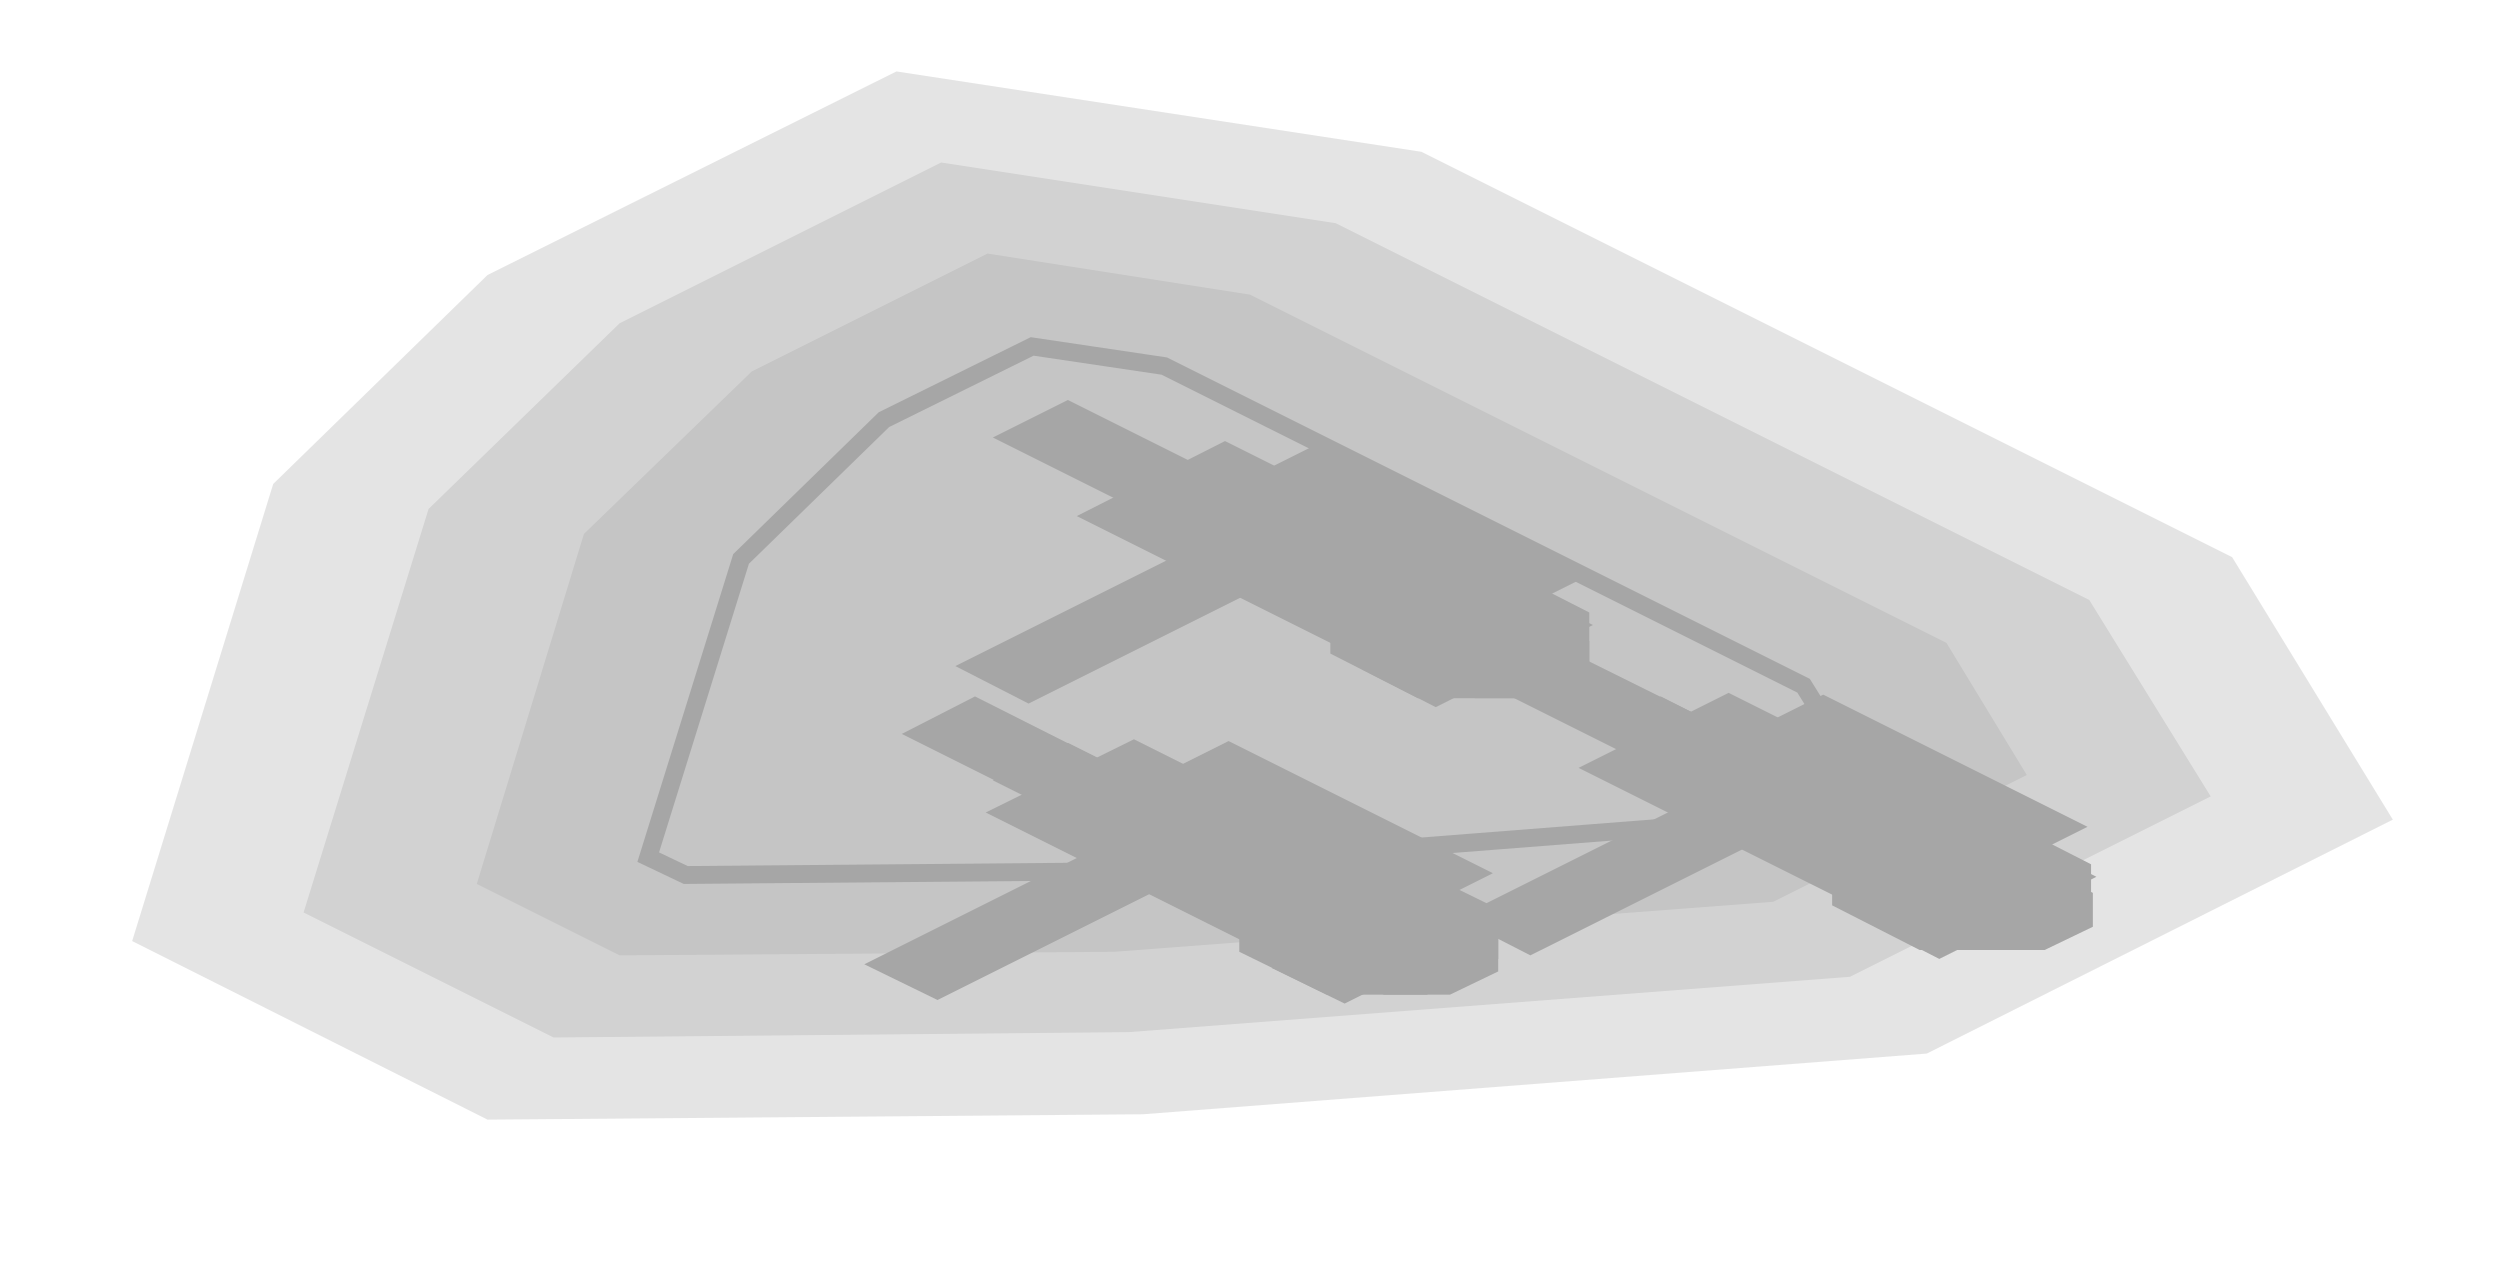
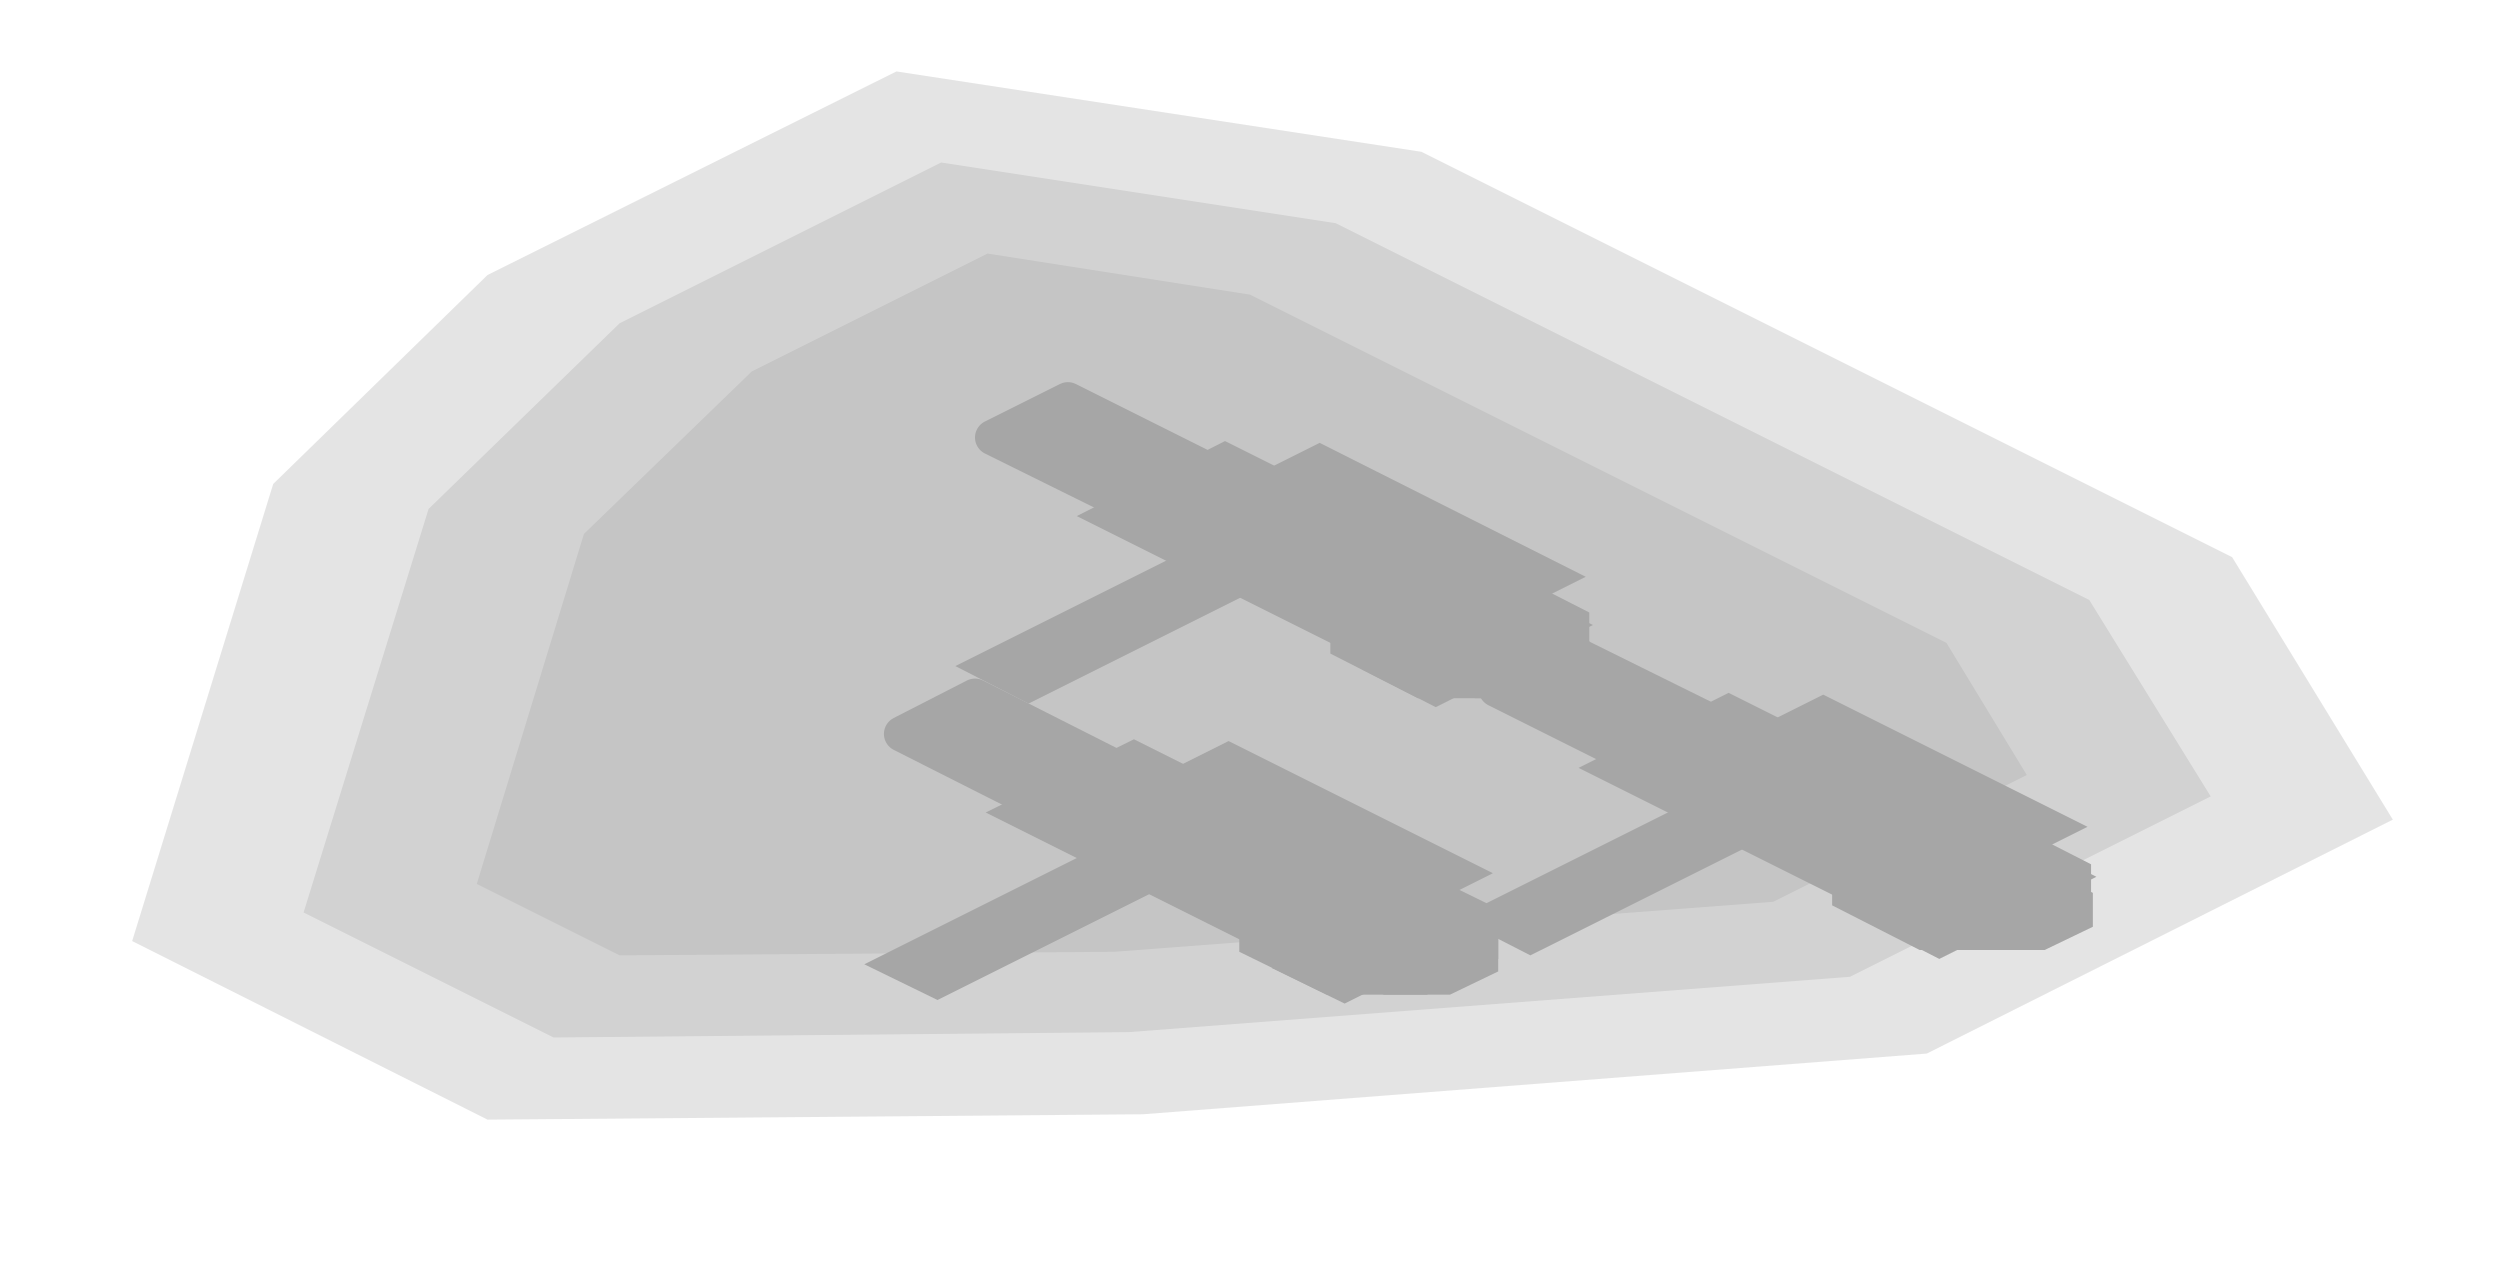
<svg xmlns="http://www.w3.org/2000/svg" width="140" height="72" viewBox="0 0 140 72">
  <g opacity="0.35">
    <polygon points="134,45.9 107.9,59 64,62.4 27.3,62.7 7.4,52.7 15.3,27.1 27.3,15.4 50.2,4 79.6,8.5 125,31.2" fill="#000000" fill-opacity="0.3" />
    <polygon points="123.8,44.6 103.6,54.7 63.2,57.8 31,58.1 17,51.1 24,28.5 34.7,18.1 52.7,9.1 74.8,12.5 117,33.6" fill="#000000" fill-opacity="0.3" />
    <polygon points="113.5,43.4 99.3,50.5 62.4,53.3 34.7,53.5 26.7,49.5 32.7,29.9 42.1,20.8 55.3,14.2 70,16.5 109,36" fill="#000000" fill-opacity="0.3" />
-     <polygon points="57.8,19.4 65.2,20.5 101,38.4 103.3,42.1 95,46.2 61.7,48.8 38.4,49 36.3,48 41.5,31.3 49.5,23.5" fill="none" stroke="#000000" />
+     <polygon points="54.6,39 63.9,43.7 59.8,45.8 50.5,41.1" fill="none" stroke="#000000" stroke-width="2" stroke-linejoin="round" />
+     <polygon points="87.9,36.5 97.2,41.1 93,43.2 83.8,38.6" fill="none" stroke="#000000" stroke-width="2" stroke-linejoin="round" />
+     <polygon points="59.8,22.4 69,27 64.9,29.1 55.6,24.5" fill="none" stroke="#000000" stroke-width="2" stroke-linejoin="round" />
    <polygon points="59.8,41.6 71.6,47.5 67.4,49.6 55.6,43.7" fill="#000000" />
    <polygon points="54.6,39 66.5,45 62.3,47 50.5,41.1" fill="#000000" />
    <polygon points="63.1,41.7 77.1,48.7 69.7,52.3 55.8,45.4" fill="#000000" />
    <polygon points="63.5,41.4 84.1,51.7 75.8,55.8 55.2,45.5" fill="#000000" />
    <polygon points="69.5,44.9 83,51.6 75.6,55.3 62.2,48.6" fill="#000000" />
    <polygon points="72.6,48.3 77.7,50.9 74.2,52.7 69.1,50.1" fill="#000000" />
    <polygon points="59.2,41.6 64.3,44.2 60.8,45.9 55.6,43.4" fill="#000000" />
    <polygon points="78.5,51.3 83.6,53.8 80.1,55.6 75,53" fill="#000000" />
    <polygon points="65,44.6 70.2,47.1 66.6,48.9 61.5,46.3" fill="#000000" />
    <polygon points="67.6,44.4 71.7,46.4 52.5,56 48.4,54" fill="#000000" />
    <polygon points="68.8,41.5 83.6,48.9 80.4,50.5 65.6,43.1" fill="#000000" />
    <polygon points="73.5,48.2 81.3,52 76.5,54.4 68.7,50.6" fill="#000000" />
    <polygon points="73.3,48.5 79,48.5 83.9,50.9 83.9,53.7 79.9,55.7 74.3,55.7 69.4,53.3 69.4,50.5" fill="#000000" />
    <polygon points="75.2,50.1 78.9,50.1 83.9,52.5 83.9,54.4 81.2,55.7 77.5,55.7 72.5,53.3 72.5,51.4" fill="#000000" />
    <polygon points="72.8,53.4 76.9,55.4 75.3,56.2 71.2,54.2" fill="#000000" />
    <polygon points="93,39 104.9,45 100.7,47 88.9,41.1" fill="#000000" />
    <polygon points="87.9,36.5 99.8,42.4 95.6,44.5 83.8,38.6" fill="#000000" />
    <polygon points="96.4,39.1 110.4,46.1 103,49.8 89,42.8" fill="#000000" />
    <polygon points="96.8,38.8 117.4,49.1 109,53.3 88.4,43" fill="#000000" />
    <polygon points="102.8,42.3 116.2,49 108.9,52.7 95.4,46" fill="#000000" />
    <polygon points="105.9,45.8 111,48.3 107.5,50.1 102.4,47.5" fill="#000000" />
    <polygon points="92.4,39.1 97.6,41.6 94,43.4 88.9,40.8" fill="#000000" />
    <polygon points="111.8,48.7 116.9,51.3 113.4,53 108.2,50.5" fill="#000000" />
    <polygon points="98.3,42 103.4,44.6 99.9,46.3 94.8,43.8" fill="#000000" />
    <polygon points="100.8,41.8 104.9,43.9 85.7,53.5 81.6,51.4" fill="#000000" />
    <polygon points="102.1,38.9 116.9,46.3 113.7,47.9 98.9,40.5" fill="#000000" />
    <polygon points="106.8,45.6 114.5,49.5 109.7,51.9 102,48" fill="#000000" />
    <polygon points="106.6,45.9 112.2,45.9 117.1,48.4 117.1,51.2 113.2,53.2 107.5,53.2 102.6,50.7 102.6,47.9" fill="#000000" />
    <polygon points="108.5,47.5 112.2,47.5 117.2,50 117.2,51.9 114.5,53.2 110.8,53.2 105.8,50.7 105.8,48.8" fill="#000000" />
    <polygon points="106.1,50.8 110.2,52.9 108.6,53.7 104.5,51.6" fill="#000000" />
    <polygon points="64.9,25 76.7,30.9 72.6,33 60.7,27" fill="#000000" />
    <polygon points="59.8,22.4 71.6,28.3 67.4,30.4 55.6,24.5" fill="#000000" />
    <polygon points="68.2,25 82.2,32 74.8,35.7 60.9,28.7" fill="#000000" />
    <polygon points="68.6,24.7 89.2,35 80.9,39.2 60.3,28.9" fill="#000000" />
    <polygon points="74.6,28.2 88.1,35 80.7,38.6 67.3,31.9" fill="#000000" />
    <polygon points="77.7,31.7 82.8,34.3 79.3,36 74.2,33.5" fill="#000000" />
    <polygon points="64.3,25 69.4,27.5 65.9,29.3 60.8,26.7" fill="#000000" />
    <polygon points="83.6,34.6 88.7,37.2 85.2,39 80.1,36.4" fill="#000000" />
    <polygon points="70.2,27.9 75.3,30.5 71.8,32.2 66.6,29.7" fill="#000000" />
    <polygon points="72.7,27.7 76.8,29.8 57.6,39.4 53.5,37.3" fill="#000000" />
    <polygon points="73.9,24.8 88.8,32.3 85.6,33.9 70.7,26.4" fill="#000000" />
    <polygon points="78.6,31.5 86.4,35.4 81.6,37.8 73.8,33.9" fill="#000000" />
    <polygon points="78.5,31.8 84.1,31.8 89,34.3 89,37.1 85,39.1 79.4,39.1 74.5,36.6 74.5,33.8" fill="#000000" />
    <polygon points="80.3,33.4 84.1,33.4 89,35.9 89,37.8 86.4,39.1 82.6,39.1 77.7,36.6 77.7,34.8" fill="#000000" />
    <polygon points="77.9,36.7 82,38.8 80.4,39.6 76.3,37.5" fill="#000000" />
  </g>
</svg>
